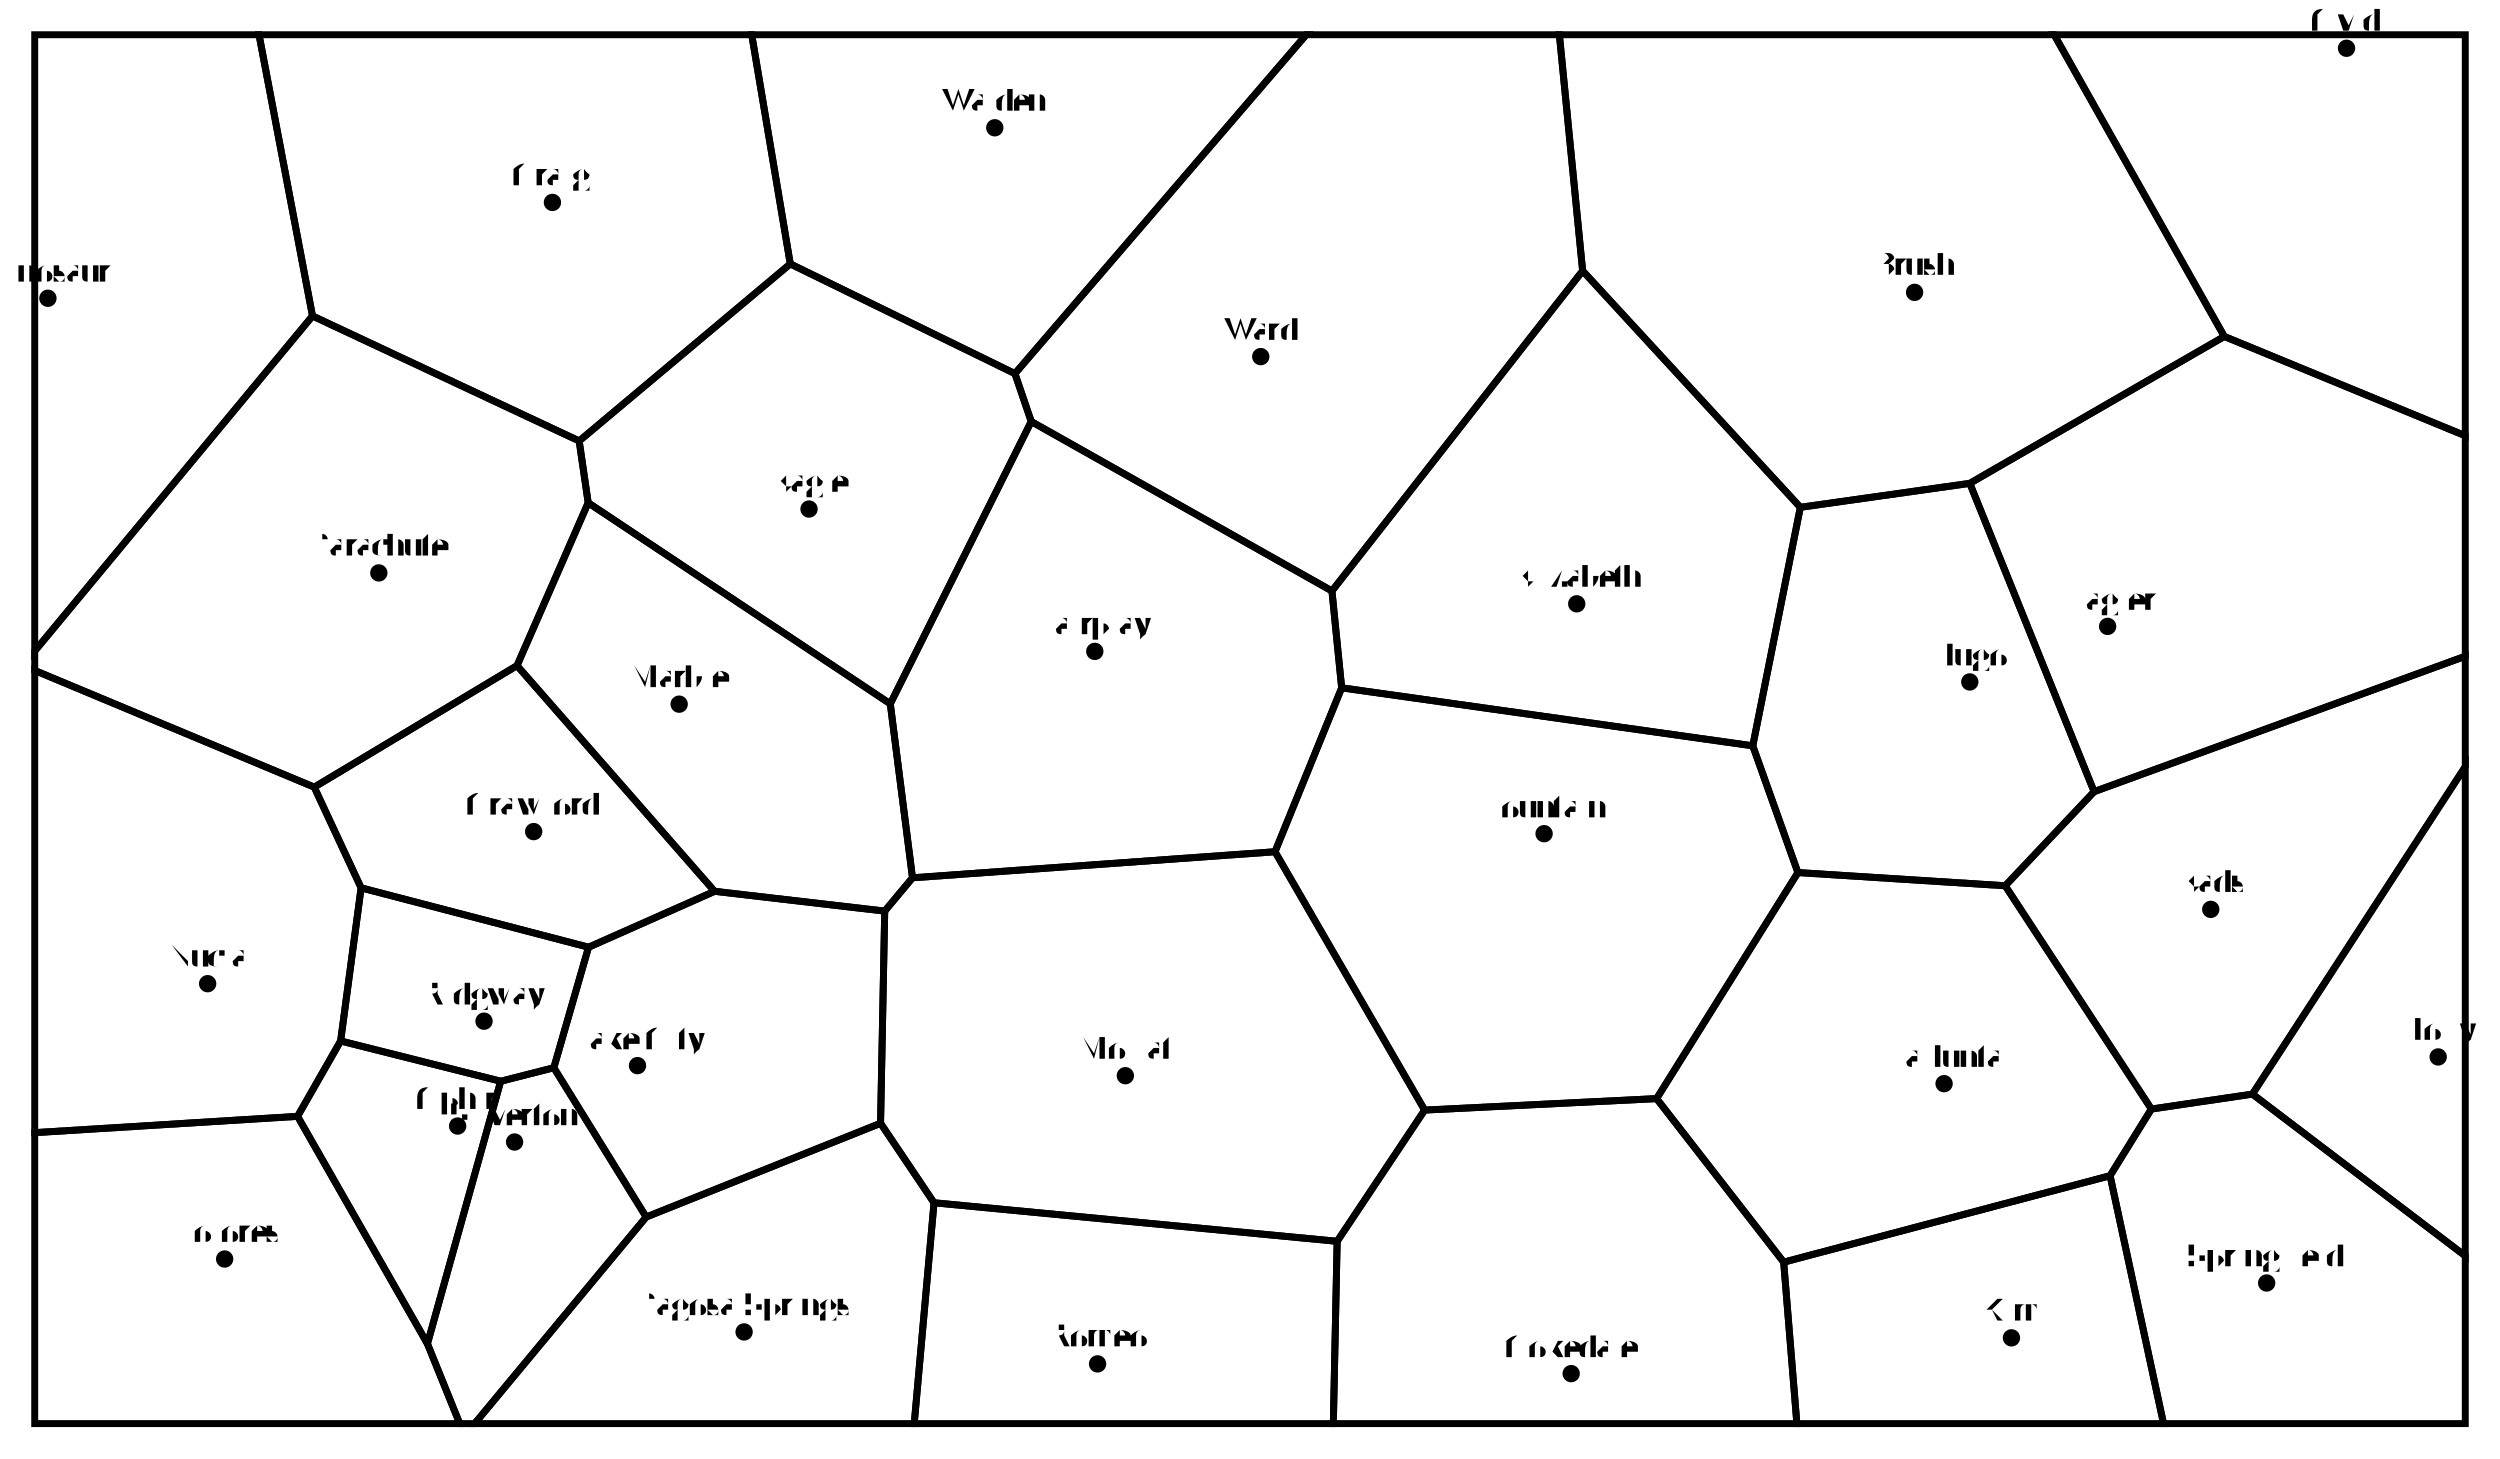
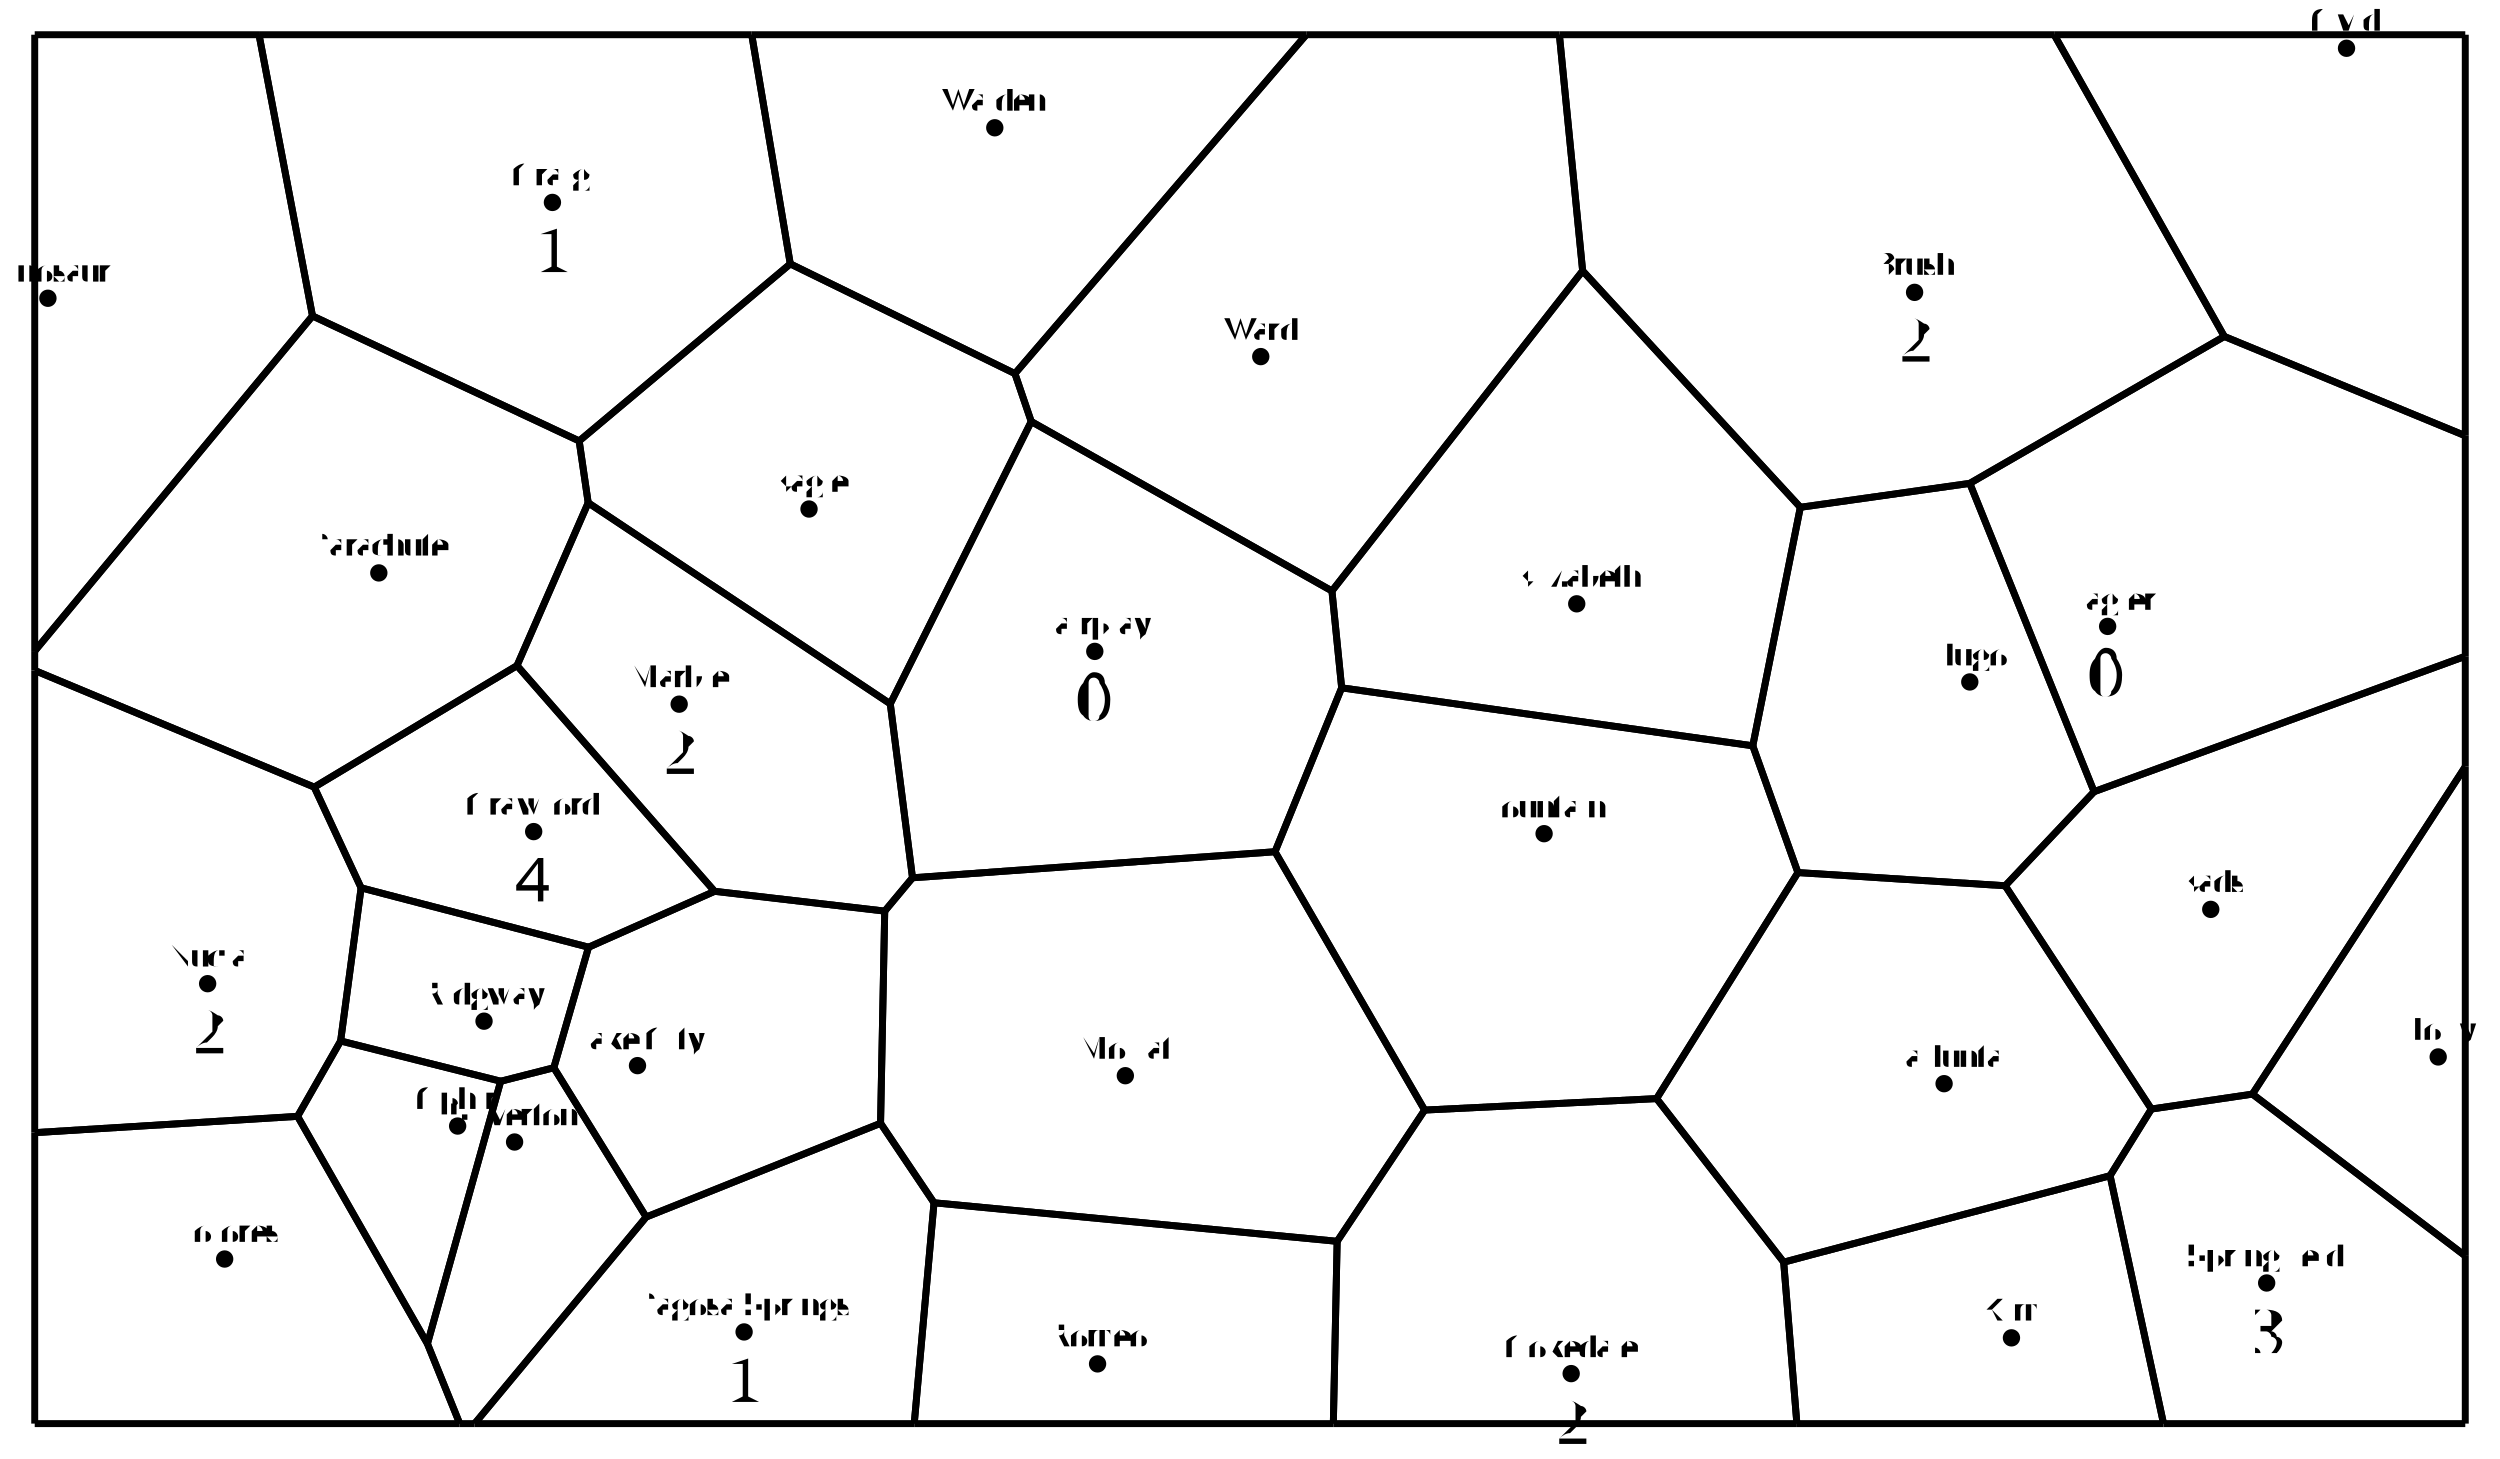
<svg xmlns="http://www.w3.org/2000/svg" viewBox="-.1 -.1 7.2 4.2" text-anchor="middle" font-size=".1">
-   <path d="M 0,3.162 0.757,3.115 1.131,3.77 1.224,4 0,4 z" fill="none" stroke="black" stroke-width=".02" />
+   <path d="M 0,3.162 0.757,3.115" fill="none" stroke="black" stroke-width=".02" />
+   <path d="M 0.757,3.115 1.131,3.77" fill="none" stroke="black" stroke-width=".02" />
+   <path d="M 1.131,3.77 1.224,4" fill="none" stroke="black" stroke-width=".02" />
+   <path d="M 1.224,4 0,4" fill="none" stroke="black" stroke-width=".02" />
+   <path d="M 0,4 0,3.162" fill="none" stroke="black" stroke-width=".02" />
  <circle cx="0.547" cy="3.526" r=".025" />
  <text x="0.547" y="3.476">Dolores</text>
-   <path d="M 0,1.831 0.805,2.167 0.94,2.457 0.881,2.898 0.757,3.115 0,3.162 z" fill="none" stroke="black" stroke-width=".02" />
+   <path d="M 0,1.831 0.805,2.167" fill="none" stroke="black" stroke-width=".02" />
+   <path d="M 0.805,2.167 0.94,2.457" fill="none" stroke="black" stroke-width=".02" />
+   <path d="M 0.94,2.457 0.881,2.898" fill="none" stroke="black" stroke-width=".02" />
+   <path d="M 0.881,2.898 0.757,3.115" fill="none" stroke="black" stroke-width=".02" />
+   <path d="M 0.757,3.115 0,3.162" fill="none" stroke="black" stroke-width=".02" />
+   <path d="M 0,3.162 0,1.831" fill="none" stroke="black" stroke-width=".02" />
  <circle cx="0.498" cy="2.733" r=".025" />
  <text x="0.498" y="2.683">Nucla</text>
-   <path d="M 0,1.775 0.8,0.81 1.568,1.17 1.594,1.348 1.389,1.817 0.805,2.167 0,1.831 z" fill="none" stroke="black" stroke-width=".02" />
+   <text x="0.498" y="2.933" font-size=".2">2</text>
+   <path d="M 0,1.775 0.8,0.81" fill="none" stroke="black" stroke-width=".02" />
+   <path d="M 0.8,0.81 1.568,1.17" fill="none" stroke="black" stroke-width=".02" />
+   <path d="M 1.568,1.17 1.594,1.348" fill="none" stroke="black" stroke-width=".02" />
+   <path d="M 1.594,1.348 1.389,1.817" fill="none" stroke="black" stroke-width=".02" />
+   <path d="M 1.389,1.817 0.805,2.167" fill="none" stroke="black" stroke-width=".02" />
+   <path d="M 0.805,2.167 0,1.831" fill="none" stroke="black" stroke-width=".02" />
+   <path d="M 0,1.831 0,1.775" fill="none" stroke="black" stroke-width=".02" />
  <circle cx="0.991" cy="1.55" r=".025" />
  <text x="0.991" y="1.5">Parachute</text>
-   <path d="M 0.646,0 0.8,0.81 0,1.775 0,0 z" fill="none" stroke="black" stroke-width=".02" />
+   <path d="M 0.646,0 0.8,0.81" fill="none" stroke="black" stroke-width=".02" />
+   <path d="M 0.8,0.81 0,1.775" fill="none" stroke="black" stroke-width=".02" />
+   <path d="M 0,1.775 0,0" fill="none" stroke="black" stroke-width=".02" />
+   <path d="M 0,0 0.646,0" fill="none" stroke="black" stroke-width=".02" />
  <circle cx="0.038" cy="0.759" r=".025" />
  <text x="0.038" y="0.709">Dinosaur</text>
-   <path d="M 1.342,3.014 1.131,3.77 0.757,3.115 0.881,2.898 z" fill="none" stroke="black" stroke-width=".02" />
+   <path d="M 1.342,3.014 1.131,3.77" fill="none" stroke="black" stroke-width=".02" />
+   <path d="M 1.131,3.77 0.757,3.115" fill="none" stroke="black" stroke-width=".02" />
+   <path d="M 0.757,3.115 0.881,2.898" fill="none" stroke="black" stroke-width=".02" />
+   <path d="M 0.881,2.898 1.342,3.014" fill="none" stroke="black" stroke-width=".02" />
  <circle cx="1.218" cy="3.143" r=".025" />
  <text x="1.218" y="3.093">Ophir</text>
-   <path d="M 1.595,2.628 1.495,2.975 1.342,3.014 0.881,2.898 0.94,2.457 z" fill="none" stroke="black" stroke-width=".02" />
+   <path d="M 1.595,2.628 1.495,2.975" fill="none" stroke="black" stroke-width=".02" />
+   <path d="M 1.495,2.975 1.342,3.014" fill="none" stroke="black" stroke-width=".02" />
+   <path d="M 1.342,3.014 0.881,2.898" fill="none" stroke="black" stroke-width=".02" />
+   <path d="M 0.881,2.898 0.94,2.457" fill="none" stroke="black" stroke-width=".02" />
+   <path d="M 0.94,2.457 1.595,2.628" fill="none" stroke="black" stroke-width=".02" />
  <circle cx="1.294" cy="2.841" r=".025" />
  <text x="1.294" y="2.791">Ridgway</text>
-   <path d="M 1.224,4 1.131,3.77 1.342,3.014 1.495,2.975 1.761,3.405 1.267,4 z" fill="none" stroke="black" stroke-width=".02" />
+   <path d="M 1.224,4 1.131,3.77" fill="none" stroke="black" stroke-width=".02" />
+   <path d="M 1.131,3.77 1.342,3.014" fill="none" stroke="black" stroke-width=".02" />
+   <path d="M 1.342,3.014 1.495,2.975" fill="none" stroke="black" stroke-width=".02" />
+   <path d="M 1.495,2.975 1.761,3.405" fill="none" stroke="black" stroke-width=".02" />
+   <path d="M 1.761,3.405 1.267,4" fill="none" stroke="black" stroke-width=".02" />
+   <path d="M 1.267,4 1.224,4" fill="none" stroke="black" stroke-width=".02" />
  <circle cx="1.382" cy="3.189" r=".025" />
  <text x="1.382" y="3.139">Silverton</text>
-   <path d="M 1.958,2.467 1.595,2.628 0.94,2.457 0.805,2.167 1.389,1.817 z" fill="none" stroke="black" stroke-width=".02" />
+   <path d="M 1.958,2.467 1.595,2.628" fill="none" stroke="black" stroke-width=".02" />
+   <path d="M 1.595,2.628 0.94,2.457" fill="none" stroke="black" stroke-width=".02" />
+   <path d="M 0.94,2.457 0.805,2.167" fill="none" stroke="black" stroke-width=".02" />
+   <path d="M 0.805,2.167 1.389,1.817" fill="none" stroke="black" stroke-width=".02" />
+   <path d="M 1.389,1.817 1.958,2.467" fill="none" stroke="black" stroke-width=".02" />
  <circle cx="1.437" cy="2.295" r=".025" />
  <text x="1.437" y="2.245">Crawford</text>
-   <path d="M 2.065,0 2.176,0.66 1.568,1.17 0.8,0.81 0.646,0 z" fill="none" stroke="black" stroke-width=".02" />
+   <text x="1.437" y="2.495" font-size=".2">4</text>
+   <path d="M 2.065,0 2.176,0.66" fill="none" stroke="black" stroke-width=".02" />
+   <path d="M 2.176,0.66 1.568,1.17" fill="none" stroke="black" stroke-width=".02" />
+   <path d="M 1.568,1.17 0.8,0.81" fill="none" stroke="black" stroke-width=".02" />
+   <path d="M 0.8,0.81 0.646,0" fill="none" stroke="black" stroke-width=".02" />
+   <path d="M 0.646,0 2.065,0" fill="none" stroke="black" stroke-width=".02" />
  <circle cx="1.491" cy="0.483" r=".025" />
  <text x="1.491" y="0.433">Craig</text>
-   <path d="M 2.448,2.524 2.436,3.135 1.761,3.405 1.495,2.975 1.595,2.628 1.958,2.467 z" fill="none" stroke="black" stroke-width=".02" />
+   <text x="1.491" y="0.683" font-size=".2">1</text>
+   <path d="M 2.448,2.524 2.436,3.135" fill="none" stroke="black" stroke-width=".02" />
+   <path d="M 2.436,3.135 1.761,3.405" fill="none" stroke="black" stroke-width=".02" />
+   <path d="M 1.761,3.405 1.495,2.975" fill="none" stroke="black" stroke-width=".02" />
+   <path d="M 1.495,2.975 1.595,2.628" fill="none" stroke="black" stroke-width=".02" />
+   <path d="M 1.595,2.628 1.958,2.467" fill="none" stroke="black" stroke-width=".02" />
+   <path d="M 1.958,2.467 2.448,2.524" fill="none" stroke="black" stroke-width=".02" />
  <circle cx="1.736" cy="2.969" r=".025" />
  <text x="1.736" y="2.919">Lake City</text>
-   <path d="M 2.528,2.428 2.448,2.524 1.958,2.467 1.389,1.817 1.594,1.348 2.464,1.927 z" fill="none" stroke="black" stroke-width=".02" />
+   <path d="M 2.528,2.428 2.448,2.524" fill="none" stroke="black" stroke-width=".02" />
+   <path d="M 2.448,2.524 1.958,2.467" fill="none" stroke="black" stroke-width=".02" />
+   <path d="M 1.958,2.467 1.389,1.817" fill="none" stroke="black" stroke-width=".02" />
+   <path d="M 1.389,1.817 1.594,1.348" fill="none" stroke="black" stroke-width=".02" />
+   <path d="M 1.594,1.348 2.464,1.927" fill="none" stroke="black" stroke-width=".02" />
+   <path d="M 2.464,1.927 2.528,2.428" fill="none" stroke="black" stroke-width=".02" />
  <circle cx="1.856" cy="1.928" r=".025" />
  <text x="1.856" y="1.878">Marble</text>
-   <path d="M 1.267,4 1.761,3.405 2.436,3.135 2.59,3.364 2.533,4 z" fill="none" stroke="black" stroke-width=".02" />
+   <text x="1.856" y="2.128" font-size=".2">2</text>
+   <path d="M 1.267,4 1.761,3.405" fill="none" stroke="black" stroke-width=".02" />
+   <path d="M 1.761,3.405 2.436,3.135" fill="none" stroke="black" stroke-width=".02" />
+   <path d="M 2.436,3.135 2.59,3.364" fill="none" stroke="black" stroke-width=".02" />
+   <path d="M 2.59,3.364 2.533,4" fill="none" stroke="black" stroke-width=".02" />
+   <path d="M 2.533,4 1.267,4" fill="none" stroke="black" stroke-width=".02" />
  <circle cx="2.043" cy="3.736" r=".025" />
  <text x="2.043" y="3.686">Pagosa Springs</text>
-   <path d="M 2.823,0.976 2.87,1.114 2.464,1.927 1.594,1.348 1.568,1.17 2.176,0.66 z" fill="none" stroke="black" stroke-width=".02" />
+   <text x="2.043" y="3.936" font-size=".2">1</text>
+   <path d="M 2.823,0.976 2.87,1.114" fill="none" stroke="black" stroke-width=".02" />
+   <path d="M 2.87,1.114 2.464,1.927" fill="none" stroke="black" stroke-width=".02" />
+   <path d="M 2.464,1.927 1.594,1.348" fill="none" stroke="black" stroke-width=".02" />
+   <path d="M 1.594,1.348 1.568,1.17" fill="none" stroke="black" stroke-width=".02" />
+   <path d="M 1.568,1.17 2.176,0.66" fill="none" stroke="black" stroke-width=".02" />
+   <path d="M 2.176,0.66 2.823,0.976" fill="none" stroke="black" stroke-width=".02" />
  <circle cx="2.23" cy="1.366" r=".025" />
  <text x="2.23" y="1.316">Eagle</text>
-   <path d="M 3.662,0 2.823,0.976 2.176,0.66 2.065,0 z" fill="none" stroke="black" stroke-width=".02" />
+   <path d="M 3.662,0 2.823,0.976" fill="none" stroke="black" stroke-width=".02" />
+   <path d="M 2.823,0.976 2.176,0.66" fill="none" stroke="black" stroke-width=".02" />
+   <path d="M 2.176,0.66 2.065,0" fill="none" stroke="black" stroke-width=".02" />
+   <path d="M 2.065,0 3.662,0" fill="none" stroke="black" stroke-width=".02" />
  <circle cx="2.765" cy="0.268" r=".025" />
  <text x="2.765" y="0.218">Walden</text>
-   <path d="M 3.736,1.602 3.764,1.881 3.572,2.353 2.528,2.428 2.464,1.927 2.87,1.114 z" fill="none" stroke="black" stroke-width=".02" />
+   <path d="M 3.736,1.602 3.764,1.881" fill="none" stroke="black" stroke-width=".02" />
+   <path d="M 3.764,1.881 3.572,2.353" fill="none" stroke="black" stroke-width=".02" />
+   <path d="M 3.572,2.353 2.528,2.428" fill="none" stroke="black" stroke-width=".02" />
+   <path d="M 2.528,2.428 2.464,1.927" fill="none" stroke="black" stroke-width=".02" />
+   <path d="M 2.464,1.927 2.87,1.114" fill="none" stroke="black" stroke-width=".02" />
+   <path d="M 2.87,1.114 3.736,1.602" fill="none" stroke="black" stroke-width=".02" />
  <circle cx="3.053" cy="1.776" r=".025" />
  <text x="3.053" y="1.726">Fairplay</text>
-   <path d="M 2.533,4 2.59,3.364 3.751,3.475 3.74,4 z" fill="none" stroke="black" stroke-width=".02" />
+   <text x="3.053" y="1.976" font-size=".2">0</text>
+   <path d="M 2.533,4 2.59,3.364" fill="none" stroke="black" stroke-width=".02" />
+   <path d="M 2.59,3.364 3.751,3.475" fill="none" stroke="black" stroke-width=".02" />
+   <path d="M 3.751,3.475 3.74,4" fill="none" stroke="black" stroke-width=".02" />
+   <path d="M 3.74,4 2.533,4" fill="none" stroke="black" stroke-width=".02" />
  <circle cx="3.061" cy="3.828" r=".025" />
  <text x="3.061" y="3.778">Romeo</text>
-   <path d="M 4.003,3.097 3.751,3.475 2.59,3.364 2.436,3.135 2.448,2.524 2.528,2.428 3.572,2.353 z" fill="none" stroke="black" stroke-width=".02" />
+   <path d="M 4.003,3.097 3.751,3.475" fill="none" stroke="black" stroke-width=".02" />
+   <path d="M 3.751,3.475 2.59,3.364" fill="none" stroke="black" stroke-width=".02" />
+   <path d="M 2.59,3.364 2.436,3.135" fill="none" stroke="black" stroke-width=".02" />
+   <path d="M 2.436,3.135 2.448,2.524" fill="none" stroke="black" stroke-width=".02" />
+   <path d="M 2.448,2.524 2.528,2.428" fill="none" stroke="black" stroke-width=".02" />
+   <path d="M 2.528,2.428 3.572,2.353" fill="none" stroke="black" stroke-width=".02" />
+   <path d="M 3.572,2.353 4.003,3.097" fill="none" stroke="black" stroke-width=".02" />
  <circle cx="3.141" cy="2.998" r=".025" />
  <text x="3.141" y="2.948">Moffat</text>
-   <path d="M 4.391,0 4.458,0.68 3.736,1.602 2.87,1.114 2.823,0.976 3.662,0 z" fill="none" stroke="black" stroke-width=".02" />
+   <path d="M 4.391,0 4.458,0.68" fill="none" stroke="black" stroke-width=".02" />
+   <path d="M 4.458,0.68 3.736,1.602" fill="none" stroke="black" stroke-width=".02" />
+   <path d="M 3.736,1.602 2.87,1.114" fill="none" stroke="black" stroke-width=".02" />
+   <path d="M 2.87,1.114 2.823,0.976" fill="none" stroke="black" stroke-width=".02" />
+   <path d="M 2.823,0.976 3.662,0" fill="none" stroke="black" stroke-width=".02" />
+   <path d="M 3.662,0 4.391,0" fill="none" stroke="black" stroke-width=".02" />
  <circle cx="3.531" cy="0.927" r=".025" />
  <text x="3.531" y="0.877">Ward</text>
-   <path d="M 4.948,2.048 5.078,2.413 4.671,3.064 4.003,3.097 3.572,2.353 3.764,1.881 z" fill="none" stroke="black" stroke-width=".02" />
+   <path d="M 4.948,2.048 5.078,2.413" fill="none" stroke="black" stroke-width=".02" />
+   <path d="M 5.078,2.413 4.671,3.064" fill="none" stroke="black" stroke-width=".02" />
+   <path d="M 4.671,3.064 4.003,3.097" fill="none" stroke="black" stroke-width=".02" />
+   <path d="M 4.003,3.097 3.572,2.353" fill="none" stroke="black" stroke-width=".02" />
+   <path d="M 3.572,2.353 3.764,1.881" fill="none" stroke="black" stroke-width=".02" />
+   <path d="M 3.764,1.881 4.948,2.048" fill="none" stroke="black" stroke-width=".02" />
  <circle cx="4.347" cy="2.301" r=".025" />
  <text x="4.347" y="2.251">Fountain</text>
-   <path d="M 3.74,4 3.751,3.475 4.003,3.097 4.671,3.064 5.037,3.535 5.075,4 z" fill="none" stroke="black" stroke-width=".02" />
+   <path d="M 3.74,4 3.751,3.475" fill="none" stroke="black" stroke-width=".02" />
+   <path d="M 3.751,3.475 4.003,3.097" fill="none" stroke="black" stroke-width=".02" />
+   <path d="M 4.003,3.097 4.671,3.064" fill="none" stroke="black" stroke-width=".02" />
+   <path d="M 4.671,3.064 5.037,3.535" fill="none" stroke="black" stroke-width=".02" />
+   <path d="M 5.037,3.535 5.075,4" fill="none" stroke="black" stroke-width=".02" />
+   <path d="M 5.075,4 3.74,4" fill="none" stroke="black" stroke-width=".02" />
  <circle cx="4.425" cy="3.856" r=".025" />
  <text x="4.425" y="3.806">Cokedale</text>
-   <path d="M 5.085,1.361 4.948,2.048 3.764,1.881 3.736,1.602 4.458,0.68 z" fill="none" stroke="black" stroke-width=".02" />
+   <text x="4.425" y="4.056" font-size=".2">2</text>
+   <path d="M 5.085,1.361 4.948,2.048" fill="none" stroke="black" stroke-width=".02" />
+   <path d="M 4.948,2.048 3.764,1.881" fill="none" stroke="black" stroke-width=".02" />
+   <path d="M 3.764,1.881 3.736,1.602" fill="none" stroke="black" stroke-width=".02" />
+   <path d="M 3.736,1.602 4.458,0.68" fill="none" stroke="black" stroke-width=".02" />
+   <path d="M 4.458,0.68 5.085,1.361" fill="none" stroke="black" stroke-width=".02" />
  <circle cx="4.441" cy="1.639" r=".025" />
  <text x="4.441" y="1.589">Elizabeth</text>
-   <path d="M 5.816,0 6.306,0.869 5.573,1.292 5.085,1.361 4.458,0.68 4.391,0 z" fill="none" stroke="black" stroke-width=".02" />
+   <path d="M 5.816,0 6.306,0.869" fill="none" stroke="black" stroke-width=".02" />
+   <path d="M 6.306,0.869 5.573,1.292" fill="none" stroke="black" stroke-width=".02" />
+   <path d="M 5.573,1.292 5.085,1.361" fill="none" stroke="black" stroke-width=".02" />
+   <path d="M 5.085,1.361 4.458,0.68" fill="none" stroke="black" stroke-width=".02" />
+   <path d="M 4.458,0.68 4.391,0" fill="none" stroke="black" stroke-width=".02" />
+   <path d="M 4.391,0 5.816,0" fill="none" stroke="black" stroke-width=".02" />
  <circle cx="5.414" cy="0.742" r=".025" />
  <text x="5.414" y="0.692">Brush</text>
-   <path d="M 6.096,3.094 5.977,3.286 5.037,3.535 4.671,3.064 5.078,2.413 5.675,2.451 z" fill="none" stroke="black" stroke-width=".02" />
+   <text x="5.414" y="0.942" font-size=".2">2</text>
+   <path d="M 6.096,3.094 5.977,3.286" fill="none" stroke="black" stroke-width=".02" />
+   <path d="M 5.977,3.286 5.037,3.535" fill="none" stroke="black" stroke-width=".02" />
+   <path d="M 5.037,3.535 4.671,3.064" fill="none" stroke="black" stroke-width=".02" />
+   <path d="M 4.671,3.064 5.078,2.413" fill="none" stroke="black" stroke-width=".02" />
+   <path d="M 5.078,2.413 5.675,2.451" fill="none" stroke="black" stroke-width=".02" />
+   <path d="M 5.675,2.451 6.096,3.094" fill="none" stroke="black" stroke-width=".02" />
  <circle cx="5.499" cy="3.021" r=".025" />
  <text x="5.499" y="2.971">La Junta</text>
-   <path d="M 5.931,2.18 5.675,2.451 5.078,2.413 4.948,2.048 5.085,1.361 5.573,1.292 z" fill="none" stroke="black" stroke-width=".02" />
+   <path d="M 5.931,2.18 5.675,2.451" fill="none" stroke="black" stroke-width=".02" />
+   <path d="M 5.675,2.451 5.078,2.413" fill="none" stroke="black" stroke-width=".02" />
+   <path d="M 5.078,2.413 4.948,2.048" fill="none" stroke="black" stroke-width=".02" />
+   <path d="M 4.948,2.048 5.085,1.361" fill="none" stroke="black" stroke-width=".02" />
+   <path d="M 5.085,1.361 5.573,1.292" fill="none" stroke="black" stroke-width=".02" />
+   <path d="M 5.573,1.292 5.931,2.18" fill="none" stroke="black" stroke-width=".02" />
  <circle cx="5.573" cy="1.864" r=".025" />
  <text x="5.573" y="1.814">Hugo</text>
-   <path d="M 5.075,4 5.037,3.535 5.977,3.286 6.131,4 z" fill="none" stroke="black" stroke-width=".02" />
+   <path d="M 5.075,4 5.037,3.535" fill="none" stroke="black" stroke-width=".02" />
+   <path d="M 5.037,3.535 5.977,3.286" fill="none" stroke="black" stroke-width=".02" />
+   <path d="M 5.977,3.286 6.131,4" fill="none" stroke="black" stroke-width=".02" />
+   <path d="M 6.131,4 5.075,4" fill="none" stroke="black" stroke-width=".02" />
  <circle cx="5.693" cy="3.753" r=".025" />
  <text x="5.693" y="3.703">Kim</text>
-   <path d="M 7,1.79 5.931,2.18 5.573,1.292 6.306,0.869 7,1.155 z" fill="none" stroke="black" stroke-width=".02" />
+   <path d="M 7,1.79 5.931,2.18" fill="none" stroke="black" stroke-width=".02" />
+   <path d="M 5.931,2.18 5.573,1.292" fill="none" stroke="black" stroke-width=".02" />
+   <path d="M 5.573,1.292 6.306,0.869" fill="none" stroke="black" stroke-width=".02" />
+   <path d="M 6.306,0.869 7,1.155" fill="none" stroke="black" stroke-width=".02" />
+   <path d="M 7,1.155 7,1.79" fill="none" stroke="black" stroke-width=".02" />
  <circle cx="5.97" cy="1.704" r=".025" />
  <text x="5.97" y="1.654">Flagler</text>
-   <path d="M 7,2.108 6.387,3.051 6.096,3.094 5.675,2.451 5.931,2.18 7,1.79 z" fill="none" stroke="black" stroke-width=".02" />
+   <text x="5.97" y="1.904" font-size=".2">0</text>
+   <path d="M 7,2.108 6.387,3.051" fill="none" stroke="black" stroke-width=".02" />
+   <path d="M 6.387,3.051 6.096,3.094" fill="none" stroke="black" stroke-width=".02" />
+   <path d="M 6.096,3.094 5.675,2.451" fill="none" stroke="black" stroke-width=".02" />
+   <path d="M 5.675,2.451 5.931,2.18" fill="none" stroke="black" stroke-width=".02" />
+   <path d="M 5.931,2.18 7,1.79" fill="none" stroke="black" stroke-width=".02" />
+   <path d="M 7,1.79 7,2.108" fill="none" stroke="black" stroke-width=".02" />
  <circle cx="6.267" cy="2.519" r=".025" />
  <text x="6.267" y="2.469">Eads</text>
-   <path d="M 6.131,4 5.977,3.286 6.096,3.094 6.387,3.051 7,3.517 7,4 z" fill="none" stroke="black" stroke-width=".02" />
+   <path d="M 6.131,4 5.977,3.286" fill="none" stroke="black" stroke-width=".02" />
+   <path d="M 5.977,3.286 6.096,3.094" fill="none" stroke="black" stroke-width=".02" />
+   <path d="M 6.096,3.094 6.387,3.051" fill="none" stroke="black" stroke-width=".02" />
+   <path d="M 6.387,3.051 7,3.517" fill="none" stroke="black" stroke-width=".02" />
+   <path d="M 7,3.517 7,4" fill="none" stroke="black" stroke-width=".02" />
+   <path d="M 7,4 6.131,4" fill="none" stroke="black" stroke-width=".02" />
  <circle cx="6.428" cy="3.595" r=".025" />
  <text x="6.428" y="3.545">Springfield</text>
-   <path d="M 7,1.155 6.306,0.869 5.816,0 7,0 z" fill="none" stroke="black" stroke-width=".02" />
+   <text x="6.428" y="3.795" font-size=".2">3</text>
+   <path d="M 7,1.155 6.306,0.869" fill="none" stroke="black" stroke-width=".02" />
+   <path d="M 6.306,0.869 5.816,0" fill="none" stroke="black" stroke-width=".02" />
+   <path d="M 5.816,0 7,0" fill="none" stroke="black" stroke-width=".02" />
+   <path d="M 7,0 7,1.155" fill="none" stroke="black" stroke-width=".02" />
  <circle cx="6.658" cy="0.039" r=".025" />
  <text x="6.658" y="-0.011">Ovid</text>
-   <path d="M 7,3.517 6.387,3.051 7,2.108 z" fill="none" stroke="black" stroke-width=".02" />
+   <path d="M 7,3.517 6.387,3.051" fill="none" stroke="black" stroke-width=".02" />
+   <path d="M 6.387,3.051 7,2.108" fill="none" stroke="black" stroke-width=".02" />
+   <path d="M 7,2.108 7,3.517" fill="none" stroke="black" stroke-width=".02" />
  <circle cx="6.922" cy="2.944" r=".025" />
  <text x="6.922" y="2.894">Holly</text>
</svg>
